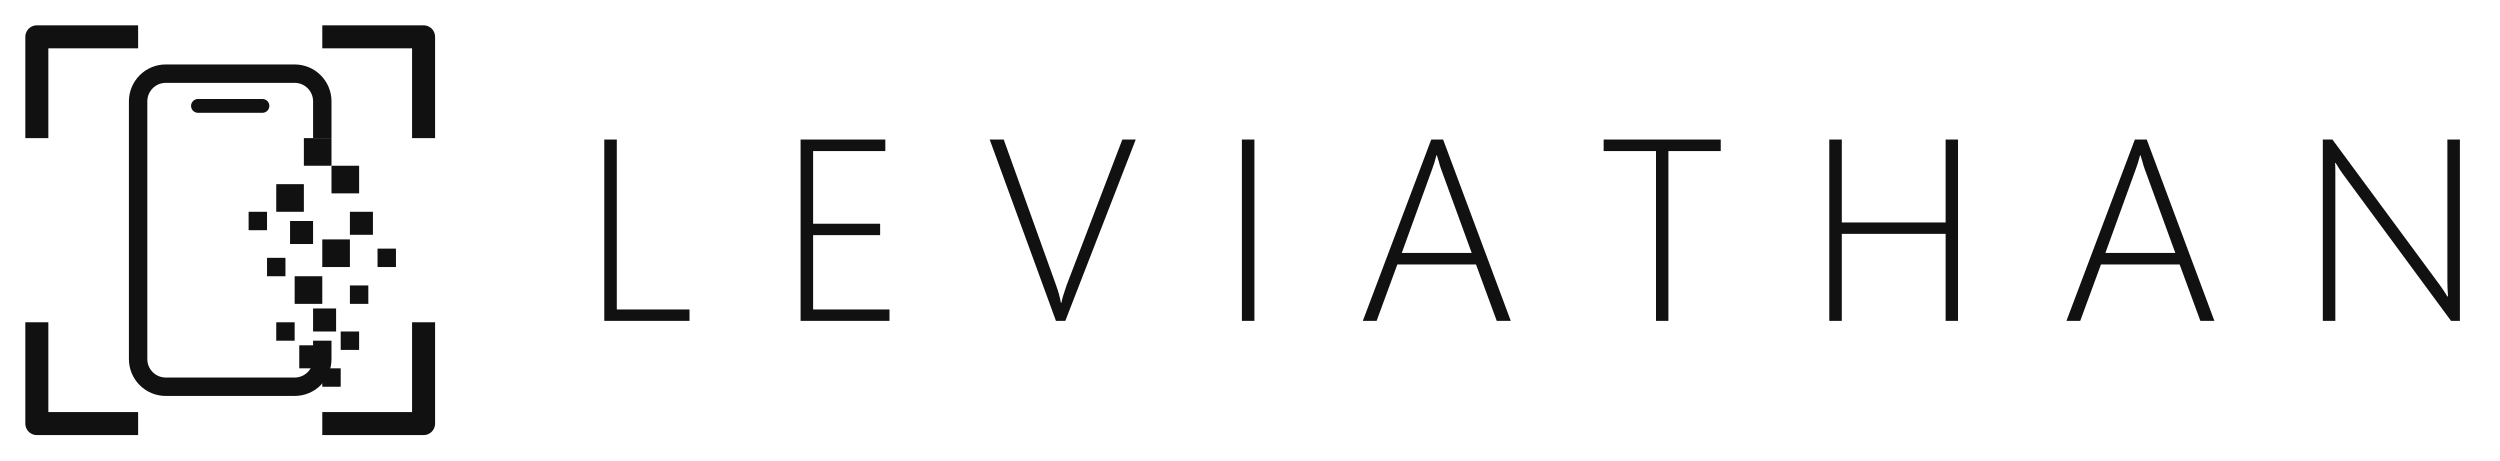
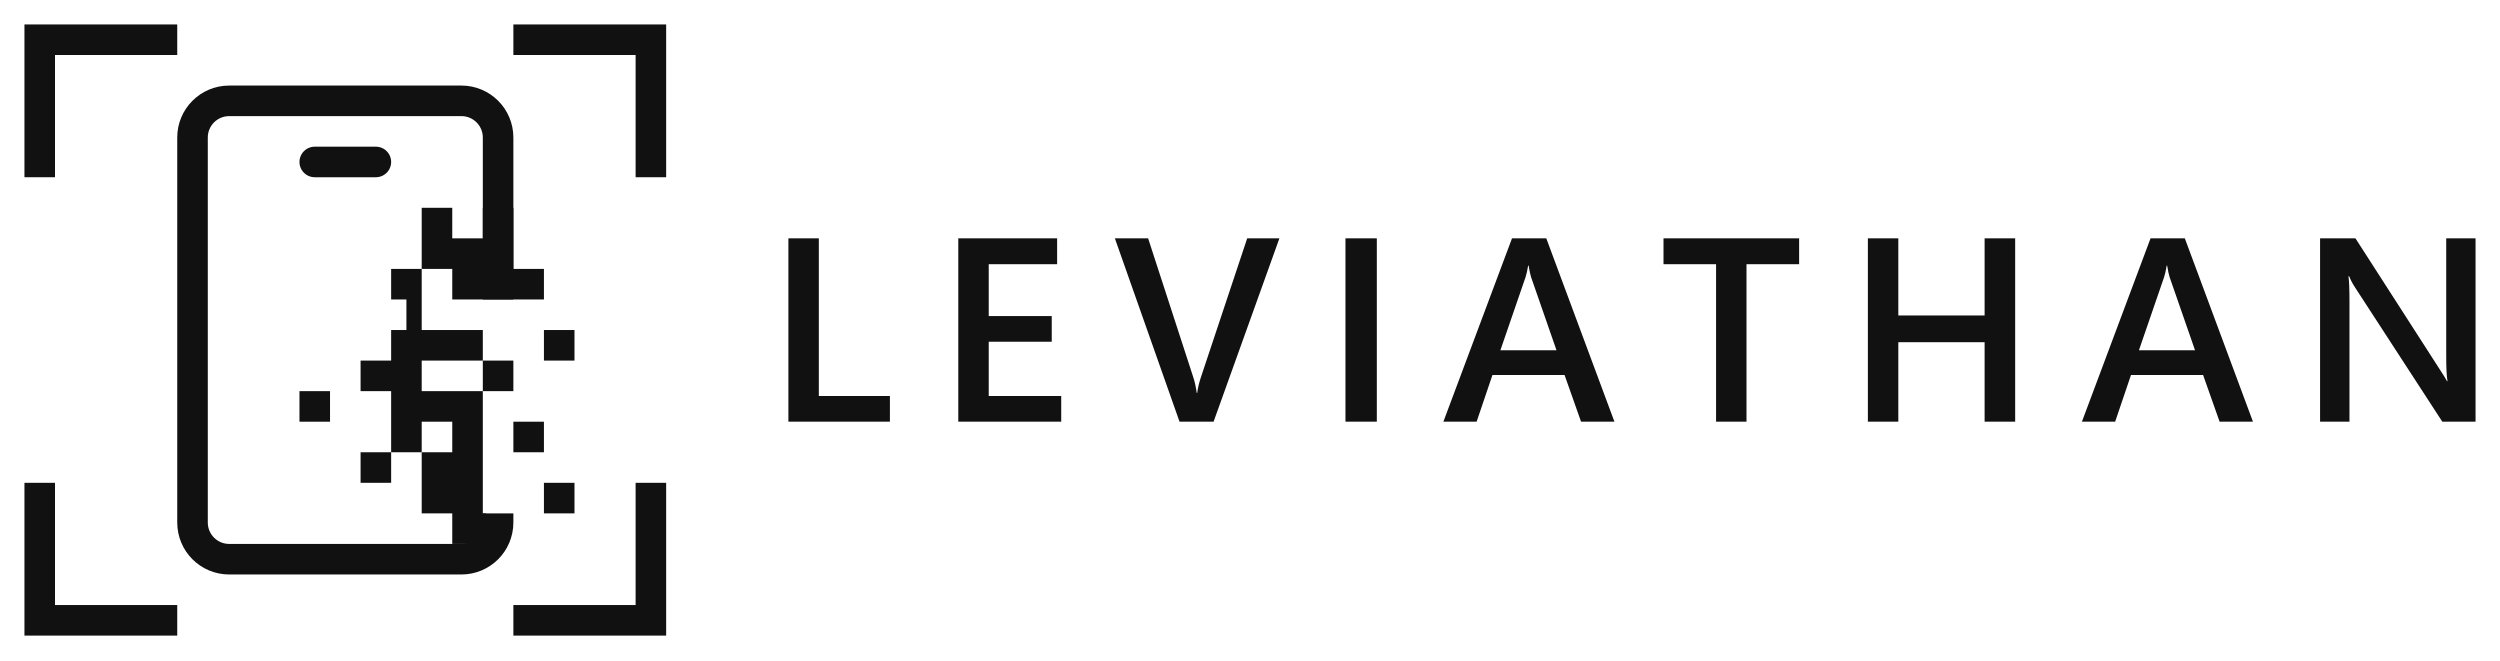
- <svg xmlns="http://www.w3.org/2000/svg" viewBox="0 0 543 100" width="543" height="100" role="img" aria-labelledby="logo-title" color="#111111">
-   <g fill="none" stroke="currentColor" stroke-width="4" stroke-linejoin="round">
-     <path d="M8 30V8h22M70 8h22v22M8 70v22h22M70 92h22V70" stroke-width="5" />
-     <path d="M60 84H36a6 6 0 0 1-6-6V22a6 6 0 0 1 6-6h28a6 6 0 0 1 6 6v8M60 84h4a6 6 0 0 0 6-6v-4" />
-     <path d="M43 23h14" stroke-width="3" stroke-linecap="round" />
+ <svg xmlns="http://www.w3.org/2000/svg" viewBox="-4 -4 409.06 108" width="409.06" height="108" role="img" aria-labelledby="logo-title" color="#111111">
+   <g fill="none" stroke="currentColor">
+     <path d="M2.5 25V2.5H25M80 2.5h22.5V25M2.5 75v22.5H25M80 97.5h22.5V75" stroke-width="5" />
+     <path d="M77.5 45V18.5A6 6 0 0 0 71.5 12.5H33.5A6 6 0 0 0 27.5 18.5V81.5A6 6 0 0 0 33.5 87.5H71.5A6 6 0 0 0 77.5 81.5V80" stroke-width="5" />
+     <path d="M47.5 22.5h10" stroke-width="5" stroke-linecap="round" />
  </g>
-   <g fill="currentColor">
-     <rect x="66" y="30" width="6" height="6" />
-     <rect x="72" y="36" width="6" height="6" />
-     <rect x="60" y="40" width="6" height="6" />
-     <rect x="54" y="46" width="4" height="4" />
-     <rect x="76" y="46" width="5" height="5" />
-     <rect x="63" y="48" width="5" height="5" />
-     <rect x="70" y="52" width="6" height="6" />
-     <rect x="82" y="54" width="4" height="4" />
-     <rect x="58" y="56" width="4" height="4" />
-     <rect x="64" y="60" width="6" height="6" />
-     <rect x="76" y="62" width="4" height="4" />
-     <rect x="68" y="67" width="5" height="5" />
-     <rect x="60" y="70" width="4" height="4" />
-     <rect x="74" y="72" width="4" height="4" />
-     <rect x="65" y="75" width="5" height="5" />
-     <rect x="70" y="80" width="4" height="4" />
-   </g>
-   <path fill="currentColor" fill-rule="evenodd" d="M131.25 69.693L131.25 30.307L133.969 30.307L133.969 67.221L149.762 67.221L149.762 69.693ZM173.888 69.693L173.888 30.307L192.29 30.307L192.29 32.806L176.607 32.806L176.607 48.599L191.164 48.599L191.164 51.071L176.607 51.071L176.607 67.221L193.196 67.221L193.196 69.693ZM231.385 69.693L229.352 69.693L214.96 30.307L218.009 30.307L229.407 62.03C229.883 63.348 230.222 64.594 230.424 65.765L230.533 65.765C230.717 64.832 231.092 63.568 231.66 61.975L243.772 30.307L246.683 30.307ZM269.738 69.693L269.738 30.307L272.457 30.307L272.457 69.693ZM325.093 69.693L320.588 57.443L303.505 57.443L299 69.693L296.007 69.693L310.866 30.307L313.447 30.307L328.142 69.693ZM313.008 36.734C312.806 36.185 312.642 35.645 312.513 35.114C312.385 34.656 312.248 34.198 312.101 33.74L311.992 33.74C311.68 34.949 311.378 35.928 311.085 36.679L304.466 54.944L319.655 54.944ZM362.375 32.806L362.375 69.693L359.683 69.693L359.683 32.806L348.312 32.806L348.312 30.307L373.746 30.307L373.746 32.806ZM422.591 69.693L422.591 50.797L400.042 50.797L400.042 69.693L397.322 69.693L397.322 30.307L400.042 30.307L400.042 48.325L422.591 48.325L422.591 30.307L425.283 30.307L425.283 69.693ZM477.918 69.693L473.414 57.443L456.33 57.443L451.826 69.693L448.832 69.693L463.691 30.307L466.273 30.307L480.967 69.693ZM465.833 36.734C465.632 36.185 465.467 35.645 465.339 35.114C465.211 34.656 465.073 34.198 464.927 33.74L464.817 33.74C464.506 34.949 464.204 35.928 463.911 36.679L457.291 54.944L472.48 54.944ZM532.366 69.693L508.911 37.86C508.434 37.219 508.013 36.578 507.647 35.938L507.29 35.388L507.18 35.388C507.217 35.864 507.235 36.441 507.235 37.119L507.235 69.693L504.516 69.693L504.516 30.307L506.603 30.307L529.894 61.865C530.407 62.561 530.966 63.403 531.57 64.392L531.707 64.392C531.616 63.11 531.57 62.012 531.57 61.096L531.57 30.307L534.289 30.307L534.289 69.693Z" />
+   <path fill="currentColor" d="M65 30h5v5h-5zM65 35h5v5h-5zM70 35h5v5h-5zM60 40h5v5h-5zM70 40h5v5h-5zM80 40h5v5h-5zM60 50h5v5h-5zM65 50h5v5h-5zM70 50h5v5h-5zM55 55h5v5h-5zM60 55h5v5h-5zM60 60h5v5h-5zM65 60h5v5h-5zM70 60h5v5h-5zM60 65h5v5h-5zM70 65h5v5h-5zM55 70h5v5h-5zM65 70h5v5h-5zM70 70h5v5h-5zM65 75h5v5h-5zM70 75h5v5h-5zM75 30h5v5h-5zM75 35h5v5h-5zM75 40h5v5h-5zM85 50h5v5h-5zM75 55h5v5h-5zM45 60h5v5h-5zM80 65h5v5h-5zM85 75h5v5h-5zM62.5 45h2.5v5h-2.5zM70 80h5.5v5h-5.5z" />
+   <path fill="currentColor" d="M141.61 65L125 65L125 35L129.98 35L129.98 60.79L141.61 60.79L141.61 65zM169.64 65L152.8 65L152.8 35L168.97 35L168.97 39.23L157.78 39.23L157.78 47.72L168.09 47.72L168.09 51.92L157.78 51.92L157.78 60.79L169.64 60.79L169.64 65zM205.34 35L194.57 65L189 65L178.42 35L183.86 35L191.26 57.76Q191.62 58.85 191.81 60.29L191.89 60.29Q192.04 59.1 192.5 57.72L200.07 35L205.34 35zM221.28 65L216.15 65L216.15 35L221.28 35L221.28 65zM260.16 65L254.7 65L252 57.36L240.2 57.36L237.61 65L232.17 65L243.4 35L249.01 35L260.16 65zM250.68 53.31L246.52 41.34Q246.33 40.75 246.12 39.46L246.04 39.46Q245.85 40.65 245.62 41.34L241.5 53.31L250.68 53.31zM290.38 39.23L281.77 39.23L281.77 65L276.79 65L276.79 39.23L268.19 39.23L268.19 35L290.38 35L290.38 39.23zM325.73 65L320.73 65L320.73 51.99L306.61 51.99L306.61 65L301.63 65L301.63 35L306.61 35L306.61 47.62L320.73 47.62L320.73 35L325.73 35L325.73 65zM364.64 65L359.18 65L356.48 57.36L344.68 57.36L342.09 65L336.65 65L347.88 35L353.49 35L364.64 65zM355.16 53.31L351 41.34Q350.81 40.75 350.6 39.46L350.52 39.46Q350.33 40.65 350.1 41.34L345.98 53.31L355.16 53.31zM401.06 65L395.62 65L381.29 42.95Q380.74 42.11 380.39 41.21L380.26 41.21Q380.43 42.18 380.43 45.33L380.43 65L375.62 65L375.62 35L381.41 35L395.26 56.53Q396.14 57.87 396.39 58.37L396.47 58.37Q396.26 57.18 396.26 54.33L396.26 35L401.06 35L401.06 65z" />
</svg>
